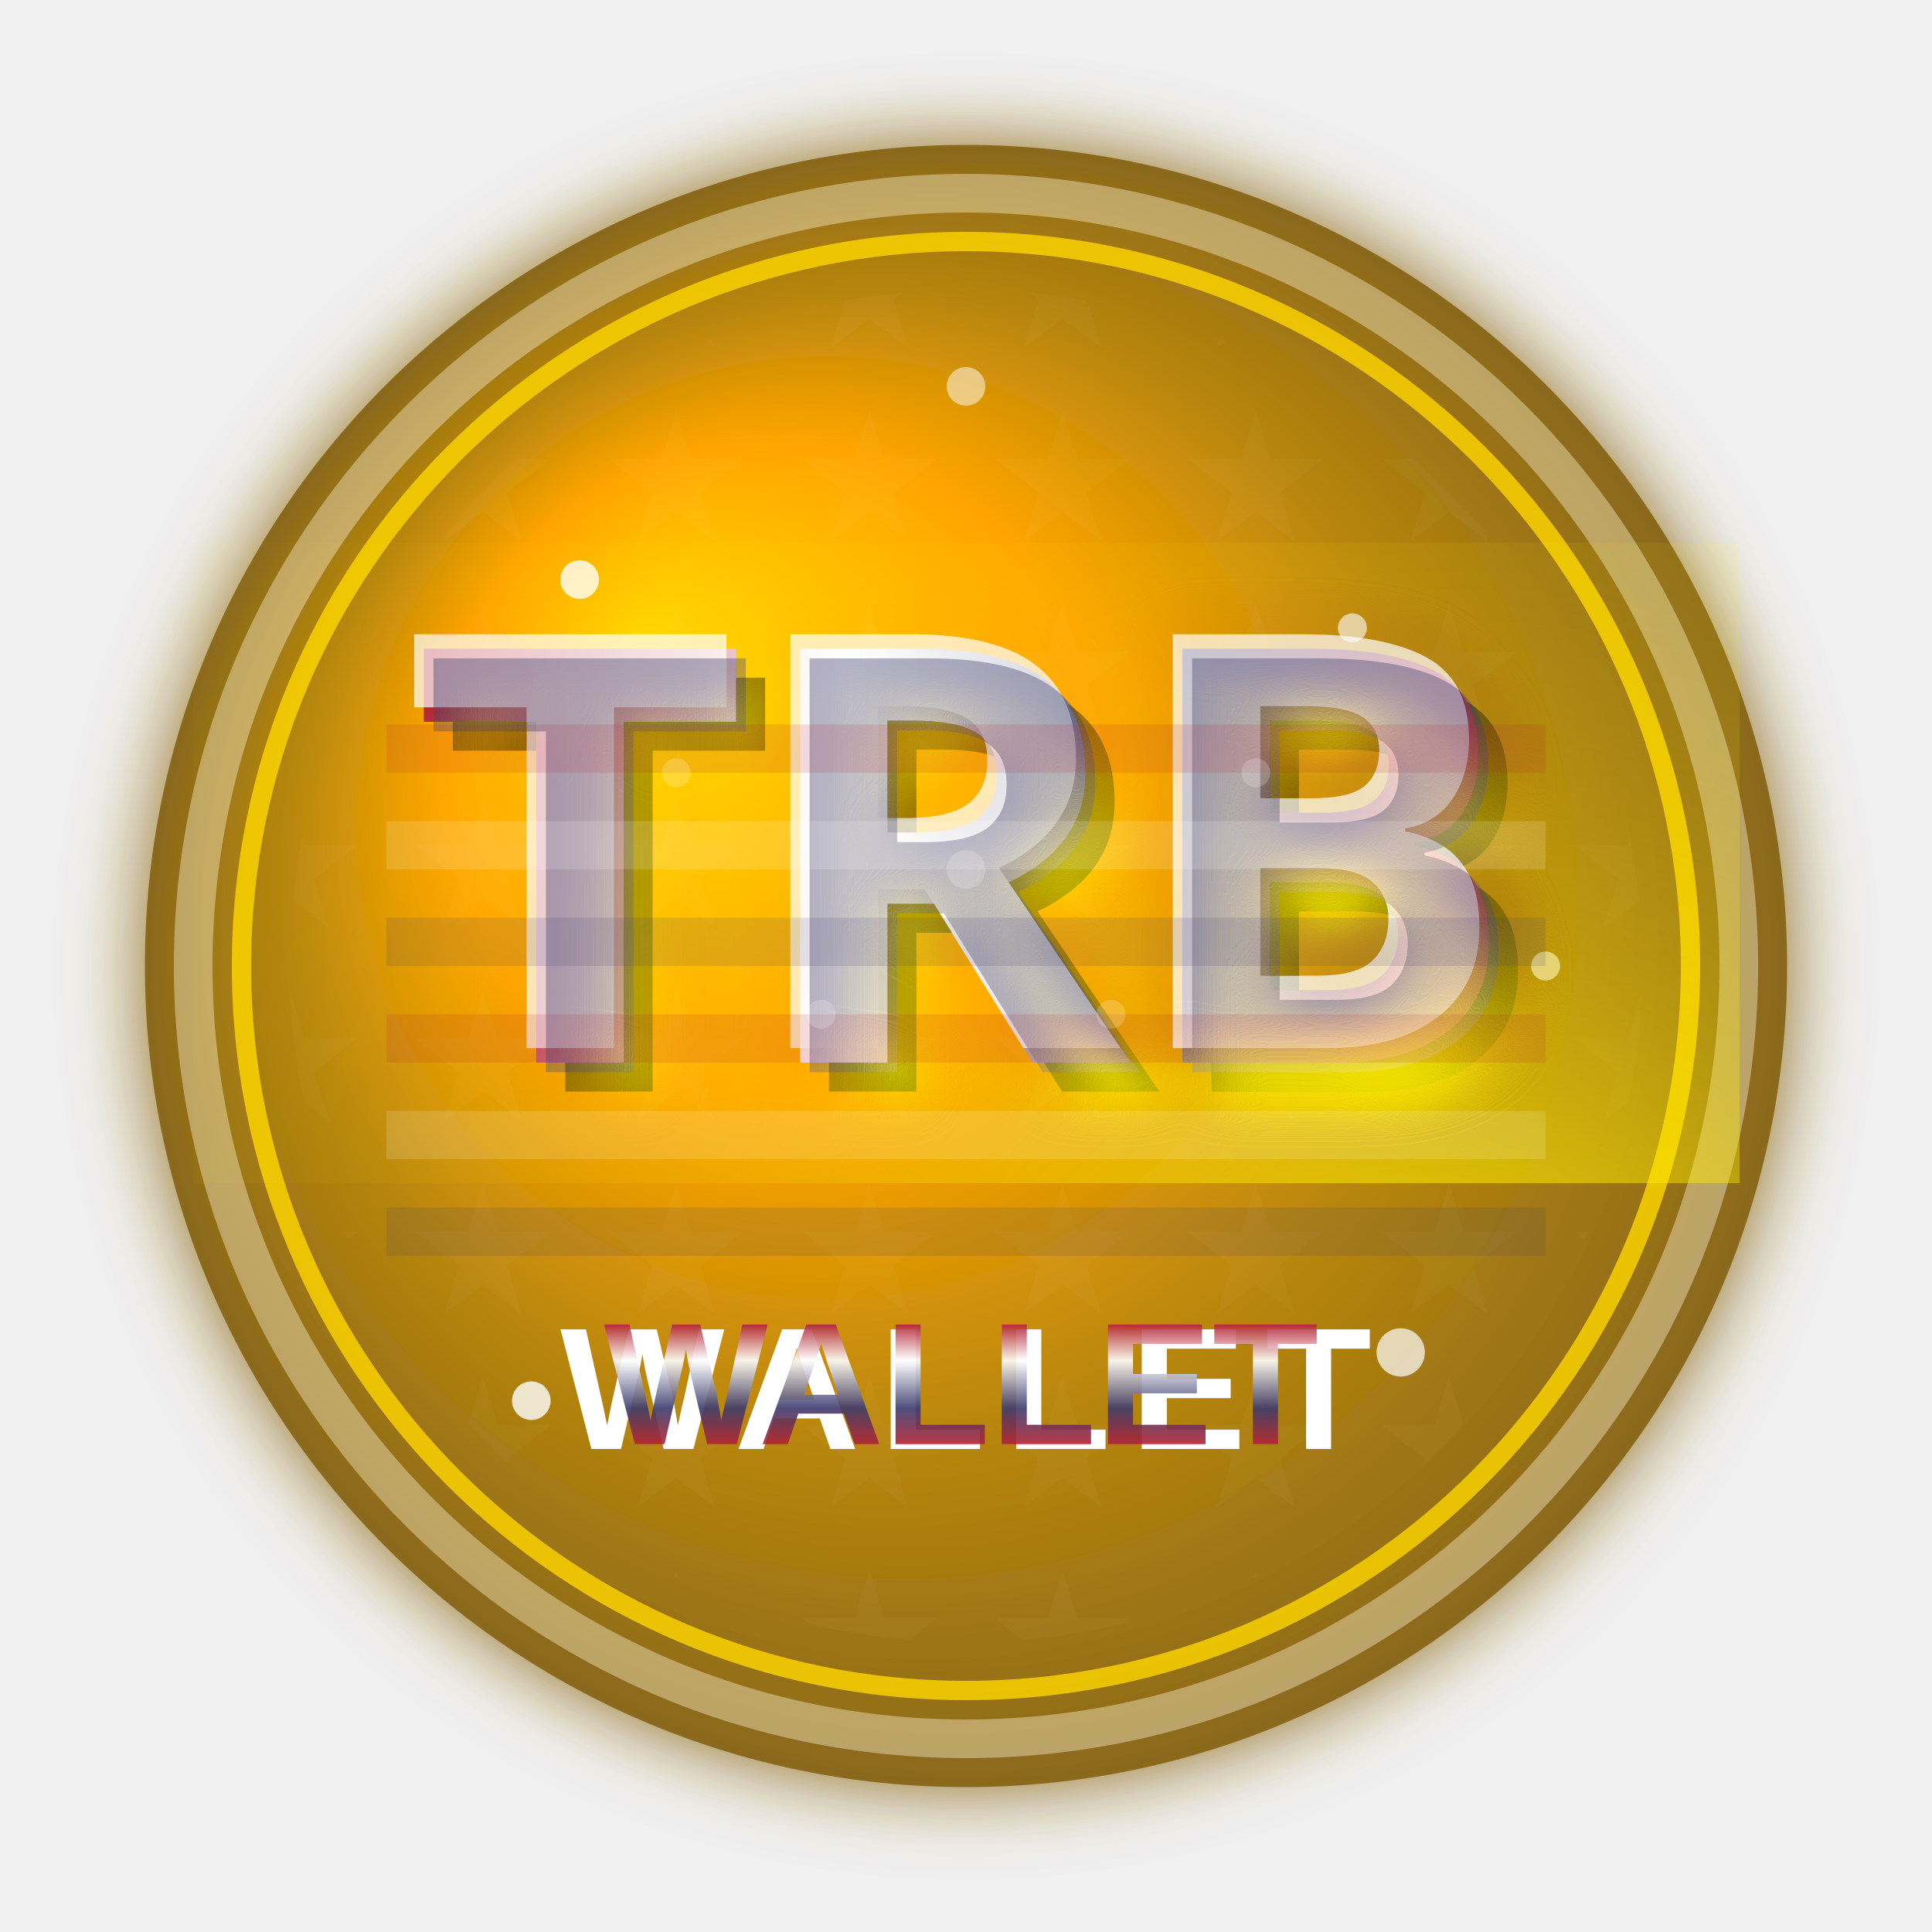
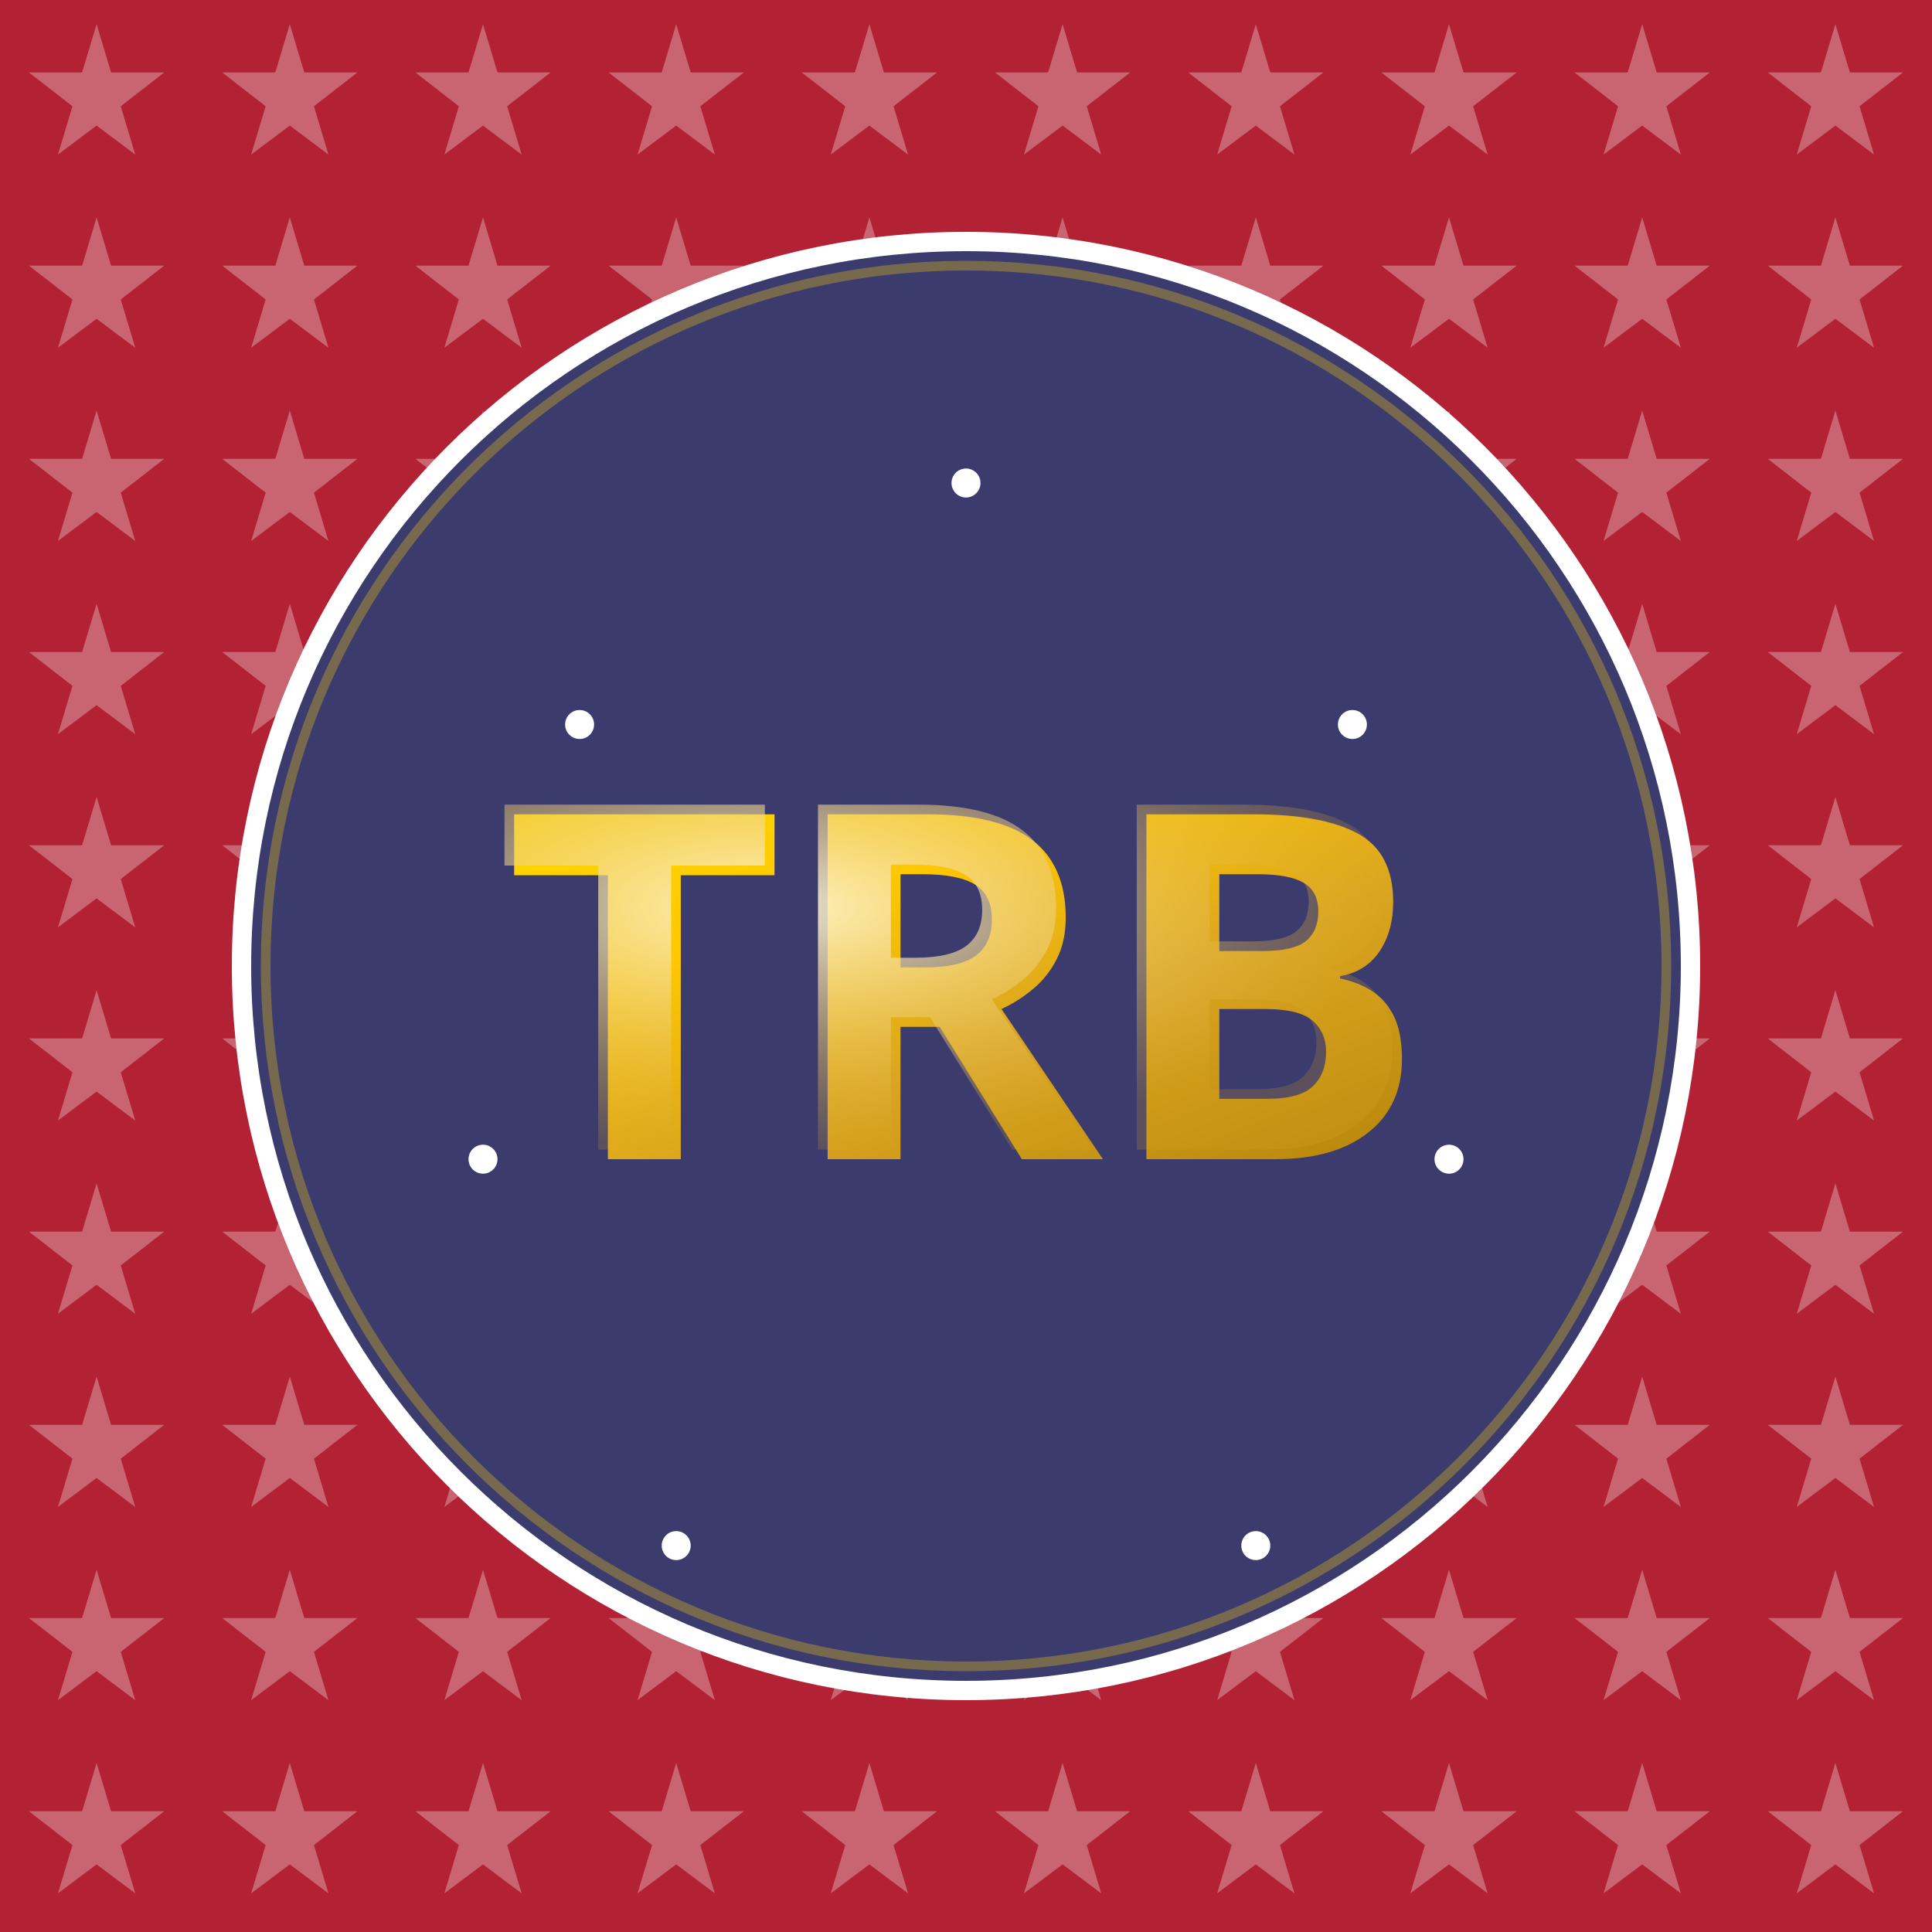
<svg xmlns="http://www.w3.org/2000/svg" width="400" height="400" viewBox="0 0 400 400">
  <defs>
-     <radialGradient id="goldenCircle" cx="50%" cy="50%" r="50%" fx="30%" fy="30%">
-       <stop offset="0%" stop-color="#FFD700" stop-opacity="1" />
-       <stop offset="40%" stop-color="#FFA500" stop-opacity="1" />
-       <stop offset="70%" stop-color="#B8860B" stop-opacity="1" />
-       <stop offset="100%" stop-color="#8B691B" stop-opacity="1" />
+     <linearGradient id="realGold" x1="0%" y1="0%" x2="100%" y2="100%">
+       <stop offset="0%" stop-color="#FFD700" />
+       <stop offset="30%" stop-color="#FFC800" />
+       <stop offset="60%" stop-color="#DAA520" />
+       <stop offset="100%" stop-color="#B8860B" />
+     </linearGradient>
+     <radialGradient id="goldShine" cx="30%" cy="30%" r="70%">
+       <stop offset="0%" stop-color="#FFF8DC" stop-opacity="0.9" />
+       <stop offset="100%" stop-color="#DAA520" stop-opacity="0.2" />
    </radialGradient>
-     <radialGradient id="goldenGlow" cx="50%" cy="50%" r="50%">
-       <stop offset="0%" stop-color="#FFF8DC" stop-opacity="0.9" />
-       <stop offset="70%" stop-color="#FFD700" stop-opacity="0.4" />
-       <stop offset="100%" stop-color="#B8860B" stop-opacity="0" />
-     </radialGradient>
-     <linearGradient id="americanFlag" x1="0%" y1="0%" x2="100%" y2="0%">
-       <stop offset="0%" stop-color="#B22234" />
-       <stop offset="40%" stop-color="#FFFFFF" />
-       <stop offset="70%" stop-color="#3C3B6E" />
-       <stop offset="100%" stop-color="#B22234" />
-     </linearGradient>
-     <linearGradient id="americanFlagVertical" x1="0%" y1="0%" x2="0%" y2="100%">
-       <stop offset="0%" stop-color="#B22234" />
-       <stop offset="30%" stop-color="#FFFFFF" />
-       <stop offset="70%" stop-color="#3C3B6E" />
-       <stop offset="100%" stop-color="#B22234" />
-     </linearGradient>
-     <pattern id="starsPattern" patternUnits="userSpaceOnUse" width="40" height="40">
-       <path d="M20 5 L23 15 L34 15 L25 22 L28 32 L20 26 L12 32 L15 22 L6 15 L17 15 Z" fill="#FFFFFF" opacity="0.3" />
+     <pattern id="whiteStars" patternUnits="userSpaceOnUse" width="40" height="40">
+       <path d="M20 5 L23 15 L34 15 L25 22 L28 32 L20 26 L12 32 L15 22 L6 15 L17 15 Z" fill="white" />
    </pattern>
-     <filter id="golden3D" x="-20%" y="-20%" width="140%" height="140%">
-       <feGaussianBlur in="SourceAlpha" stdDeviation="5" result="blur" />
-       <feSpecularLighting in="blur" surfaceScale="8" specularConstant="0.9" specularExponent="30" lighting-color="#FFD700" result="specular">
-         <fePointLight x="100" y="100" z="200" />
-       </feSpecularLighting>
-       <feComposite in="SourceGraphic" in2="specular" operator="arithmetic" k1="0" k2="1" k3="1" k4="0" />
-     </filter>
-     <filter id="heavenlyGlow" x="-30%" y="-30%" width="160%" height="160%">
-       <feGaussianBlur stdDeviation="8" result="glow" />
-       <feMerge>
-         <feMergeNode in="glow" />
-         <feMergeNode in="SourceGraphic" />
-       </feMerge>
-     </filter>
  </defs>
-   <rect width="400" height="400" fill="black" opacity="0" />
-   <circle cx="200" cy="200" r="170" fill="url(#goldenCircle)" filter="url(#heavenlyGlow)" />
-   <circle cx="200" cy="200" r="160" fill="none" stroke="#FFF8DC" stroke-width="8" stroke-opacity="0.4" />
-   <circle cx="200" cy="200" r="150" fill="none" stroke="#FFD700" stroke-width="4" stroke-opacity="0.8" />
-   <circle cx="120" cy="120" r="4" fill="#FFFFFF" opacity="0.8" />
-   <circle cx="280" cy="130" r="3" fill="#FFFFFF" opacity="0.6" />
-   <circle cx="290" cy="280" r="5" fill="#FFFFFF" opacity="0.7" />
-   <circle cx="110" cy="290" r="4" fill="#FFFFFF" opacity="0.8" />
-   <circle cx="200" cy="80" r="4" fill="#FFFFFF" opacity="0.5" />
-   <circle cx="320" cy="200" r="3" fill="#FFFFFF" opacity="0.6" />
-   <circle cx="200" cy="200" r="140" fill="url(#starsPattern)" opacity="0.1" />
-   <g transform="translate(200, 220)" filter="url(#golden3D)">
-     <text x="0" y="0" font-family="Arial Black, Impact, sans-serif" font-size="120" font-weight="900" text-anchor="middle" fill="#000000" opacity="0.5" dx="6" dy="6">TRB</text>
-     <text x="0" y="0" font-family="Arial Black, Impact, sans-serif" font-size="120" font-weight="900" text-anchor="middle" fill="url(#americanFlag)">TRB</text>
-     <text x="-2" y="-3" font-family="Arial Black, Impact, sans-serif" font-size="120" font-weight="900" text-anchor="middle" fill="#FFFFFF" opacity="0.7">TRB</text>
-     <text x="2" y="2" font-family="Arial Black, Impact, sans-serif" font-size="120" font-weight="900" text-anchor="middle" fill="#3C3B6E" opacity="0.4">TRB</text>
-   </g>
-   <g transform="translate(200, 300)">
-     <text x="0" y="0" font-family="Arial, sans-serif" font-size="36" font-weight="600" text-anchor="middle" fill="#FFFFFF" letter-spacing="4">WALLET</text>
-     <text x="0" y="0" font-family="Arial, sans-serif" font-size="36" font-weight="600" text-anchor="middle" fill="url(#americanFlagVertical)" opacity="0.9" dx="-1" dy="-1">WALLET</text>
-   </g>
-   <g opacity="0.15">
-     <rect x="80" y="150" width="240" height="10" fill="#B22234" />
-     <rect x="80" y="170" width="240" height="10" fill="#FFFFFF" />
-     <rect x="80" y="190" width="240" height="10" fill="#3C3B6E" />
-     <rect x="80" y="210" width="240" height="10" fill="#B22234" />
-     <rect x="80" y="230" width="240" height="10" fill="#FFFFFF" />
-     <rect x="80" y="250" width="240" height="10" fill="#3C3B6E" />
-   </g>
-   <g opacity="0.2">
-     <circle cx="140" cy="160" r="3" fill="#FFFFFF" />
-     <circle cx="260" cy="160" r="3" fill="#FFFFFF" />
-     <circle cx="200" cy="180" r="4" fill="#FFFFFF" />
-     <circle cx="170" cy="210" r="3" fill="#FFFFFF" />
-     <circle cx="230" cy="210" r="3" fill="#FFFFFF" />
-   </g>
+   <rect width="400" height="400" fill="#B22234" />
+   <rect width="400" height="400" fill="url(#whiteStars)" opacity="0.3" />
+   <circle cx="200" cy="200" r="150" fill="#3C3B6E" stroke="white" stroke-width="4" />
+   <circle cx="200" cy="200" r="145" fill="none" stroke="#FFD700" stroke-width="2" opacity="0.3" />
+   <text x="200" y="240" font-family="Arial Black, Impact, sans-serif" font-size="100" font-weight="900" text-anchor="middle" fill="url(#realGold)">TRB</text>
+   <text x="200" y="240" font-family="Arial Black, Impact, sans-serif" font-size="100" font-weight="900" text-anchor="middle" fill="url(#goldShine)" dx="-2" dy="-2">TRB</text>
+   <circle cx="200" cy="100" r="3" fill="white" />
+   <circle cx="280" cy="150" r="3" fill="white" />
+   <circle cx="300" cy="240" r="3" fill="white" />
+   <circle cx="260" cy="320" r="3" fill="white" />
+   <circle cx="140" cy="320" r="3" fill="white" />
+   <circle cx="100" cy="240" r="3" fill="white" />
+   <circle cx="120" cy="150" r="3" fill="white" />
</svg>
